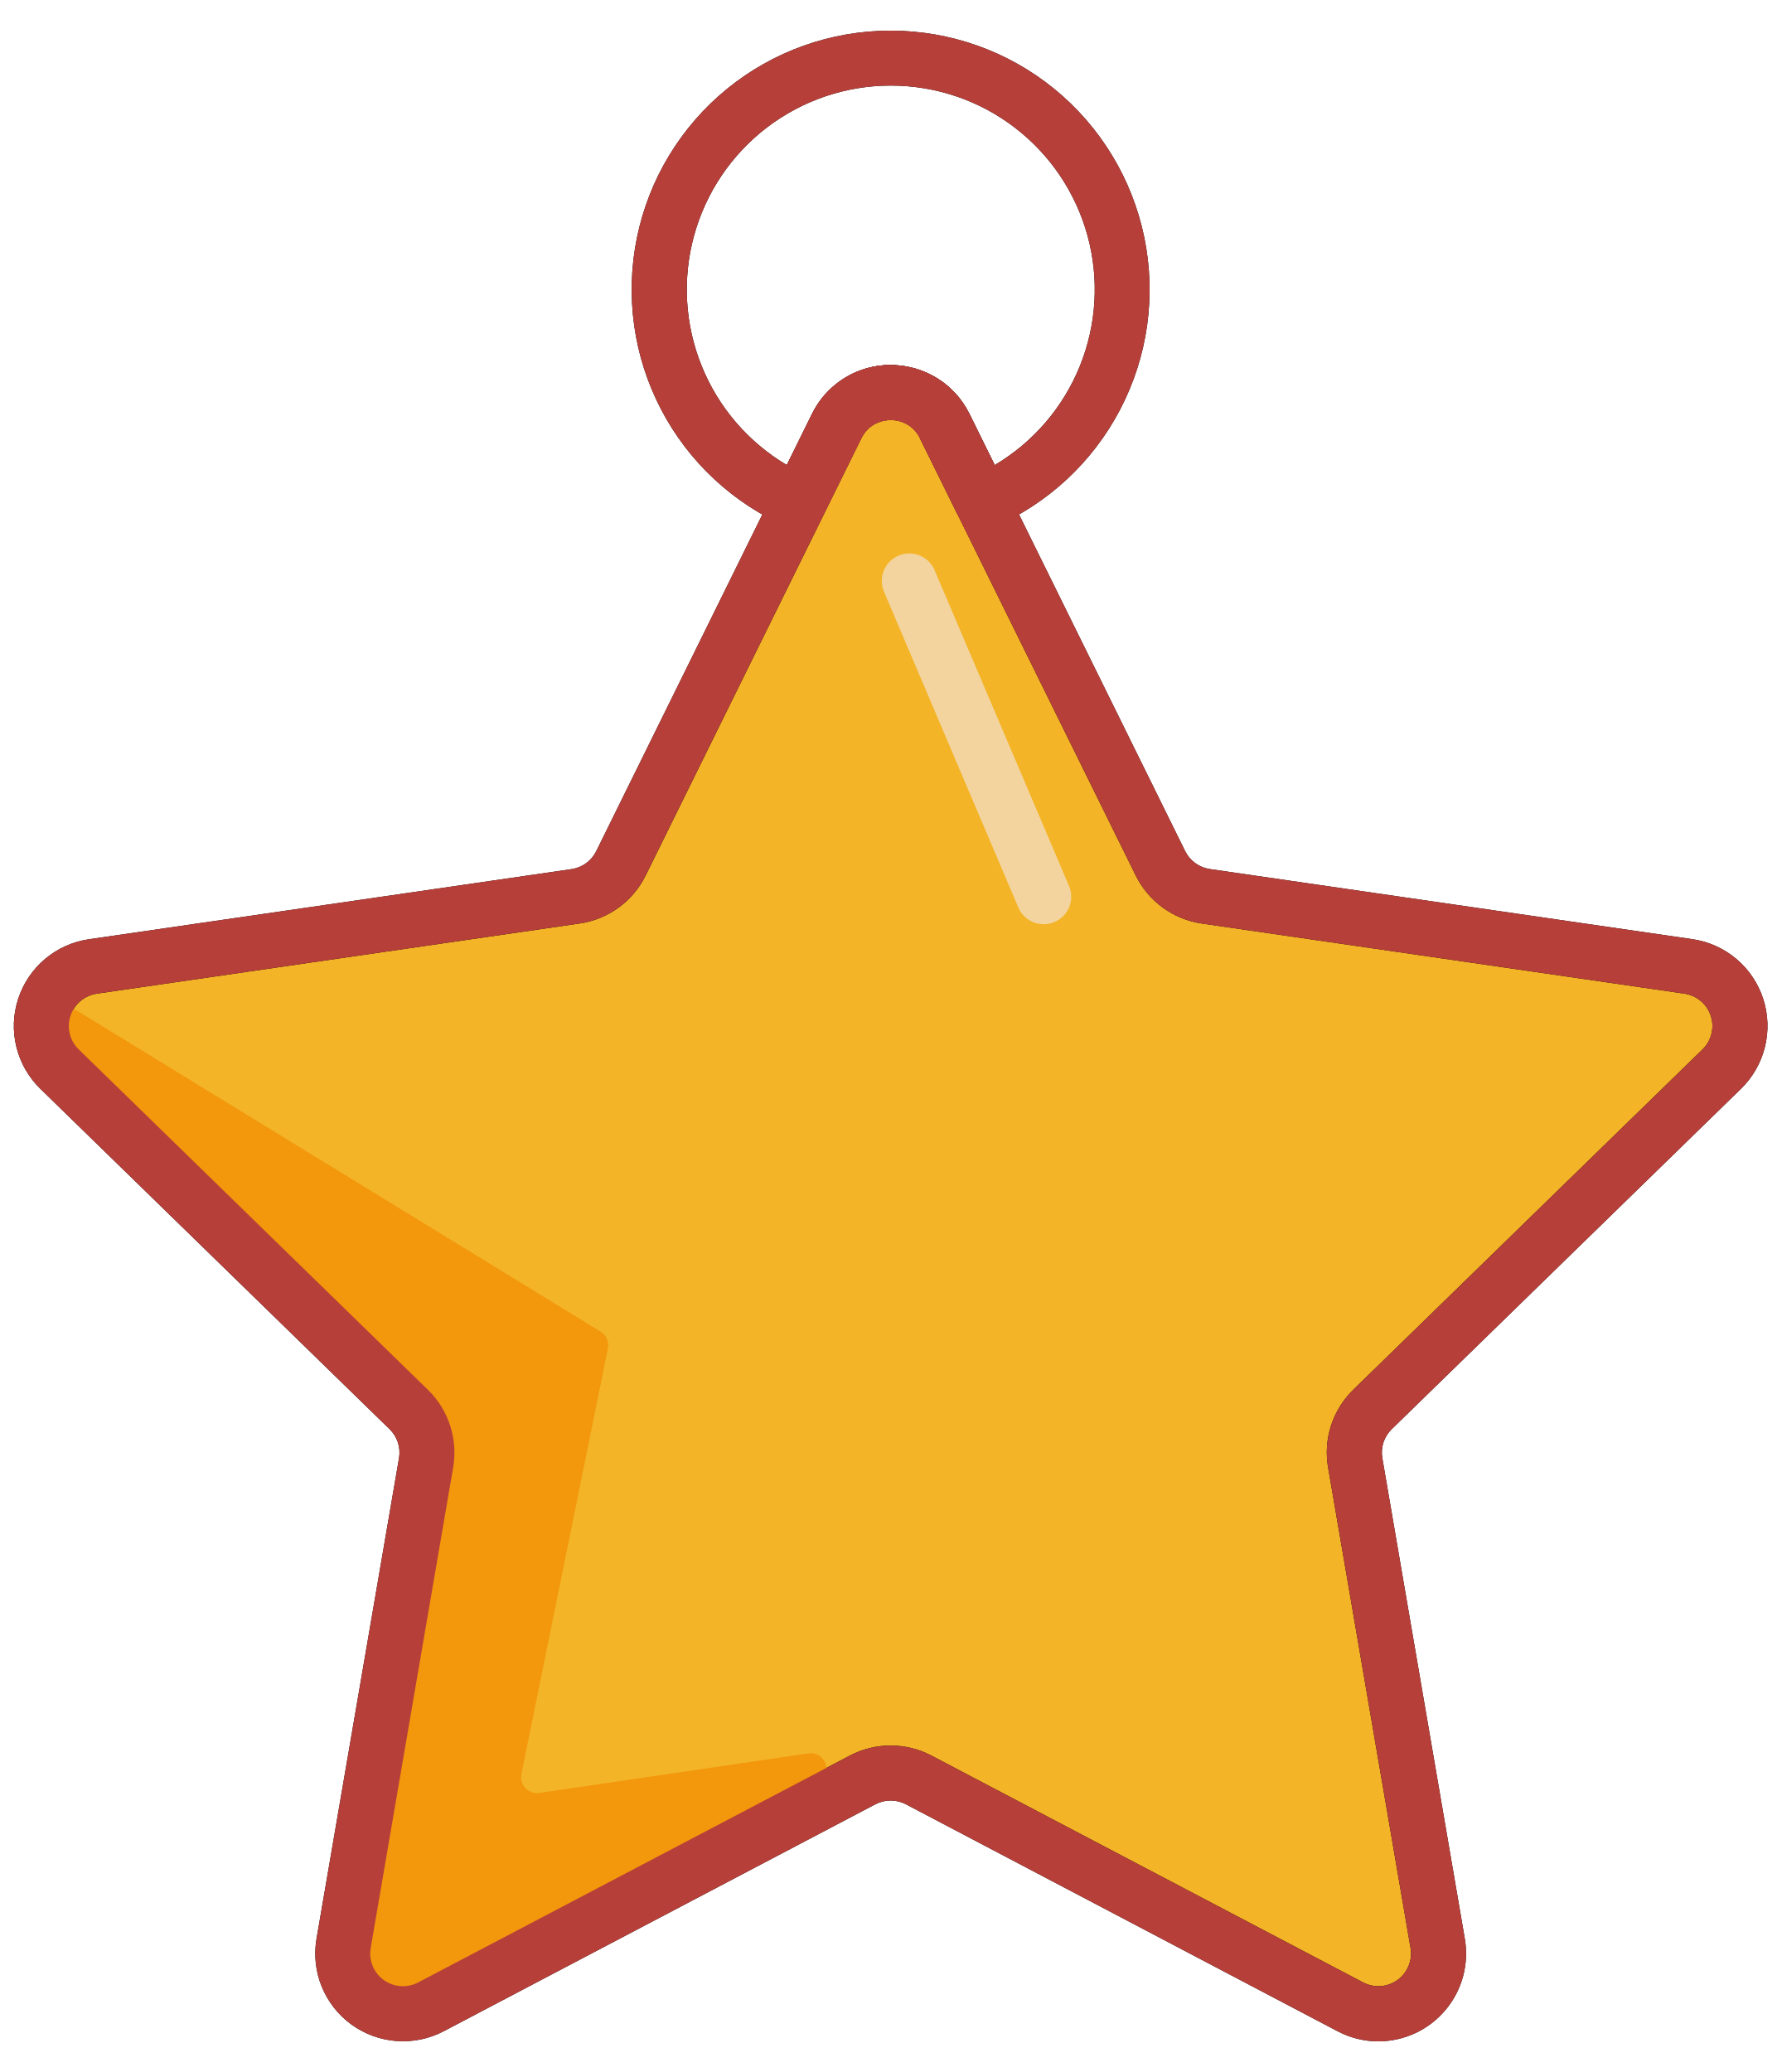
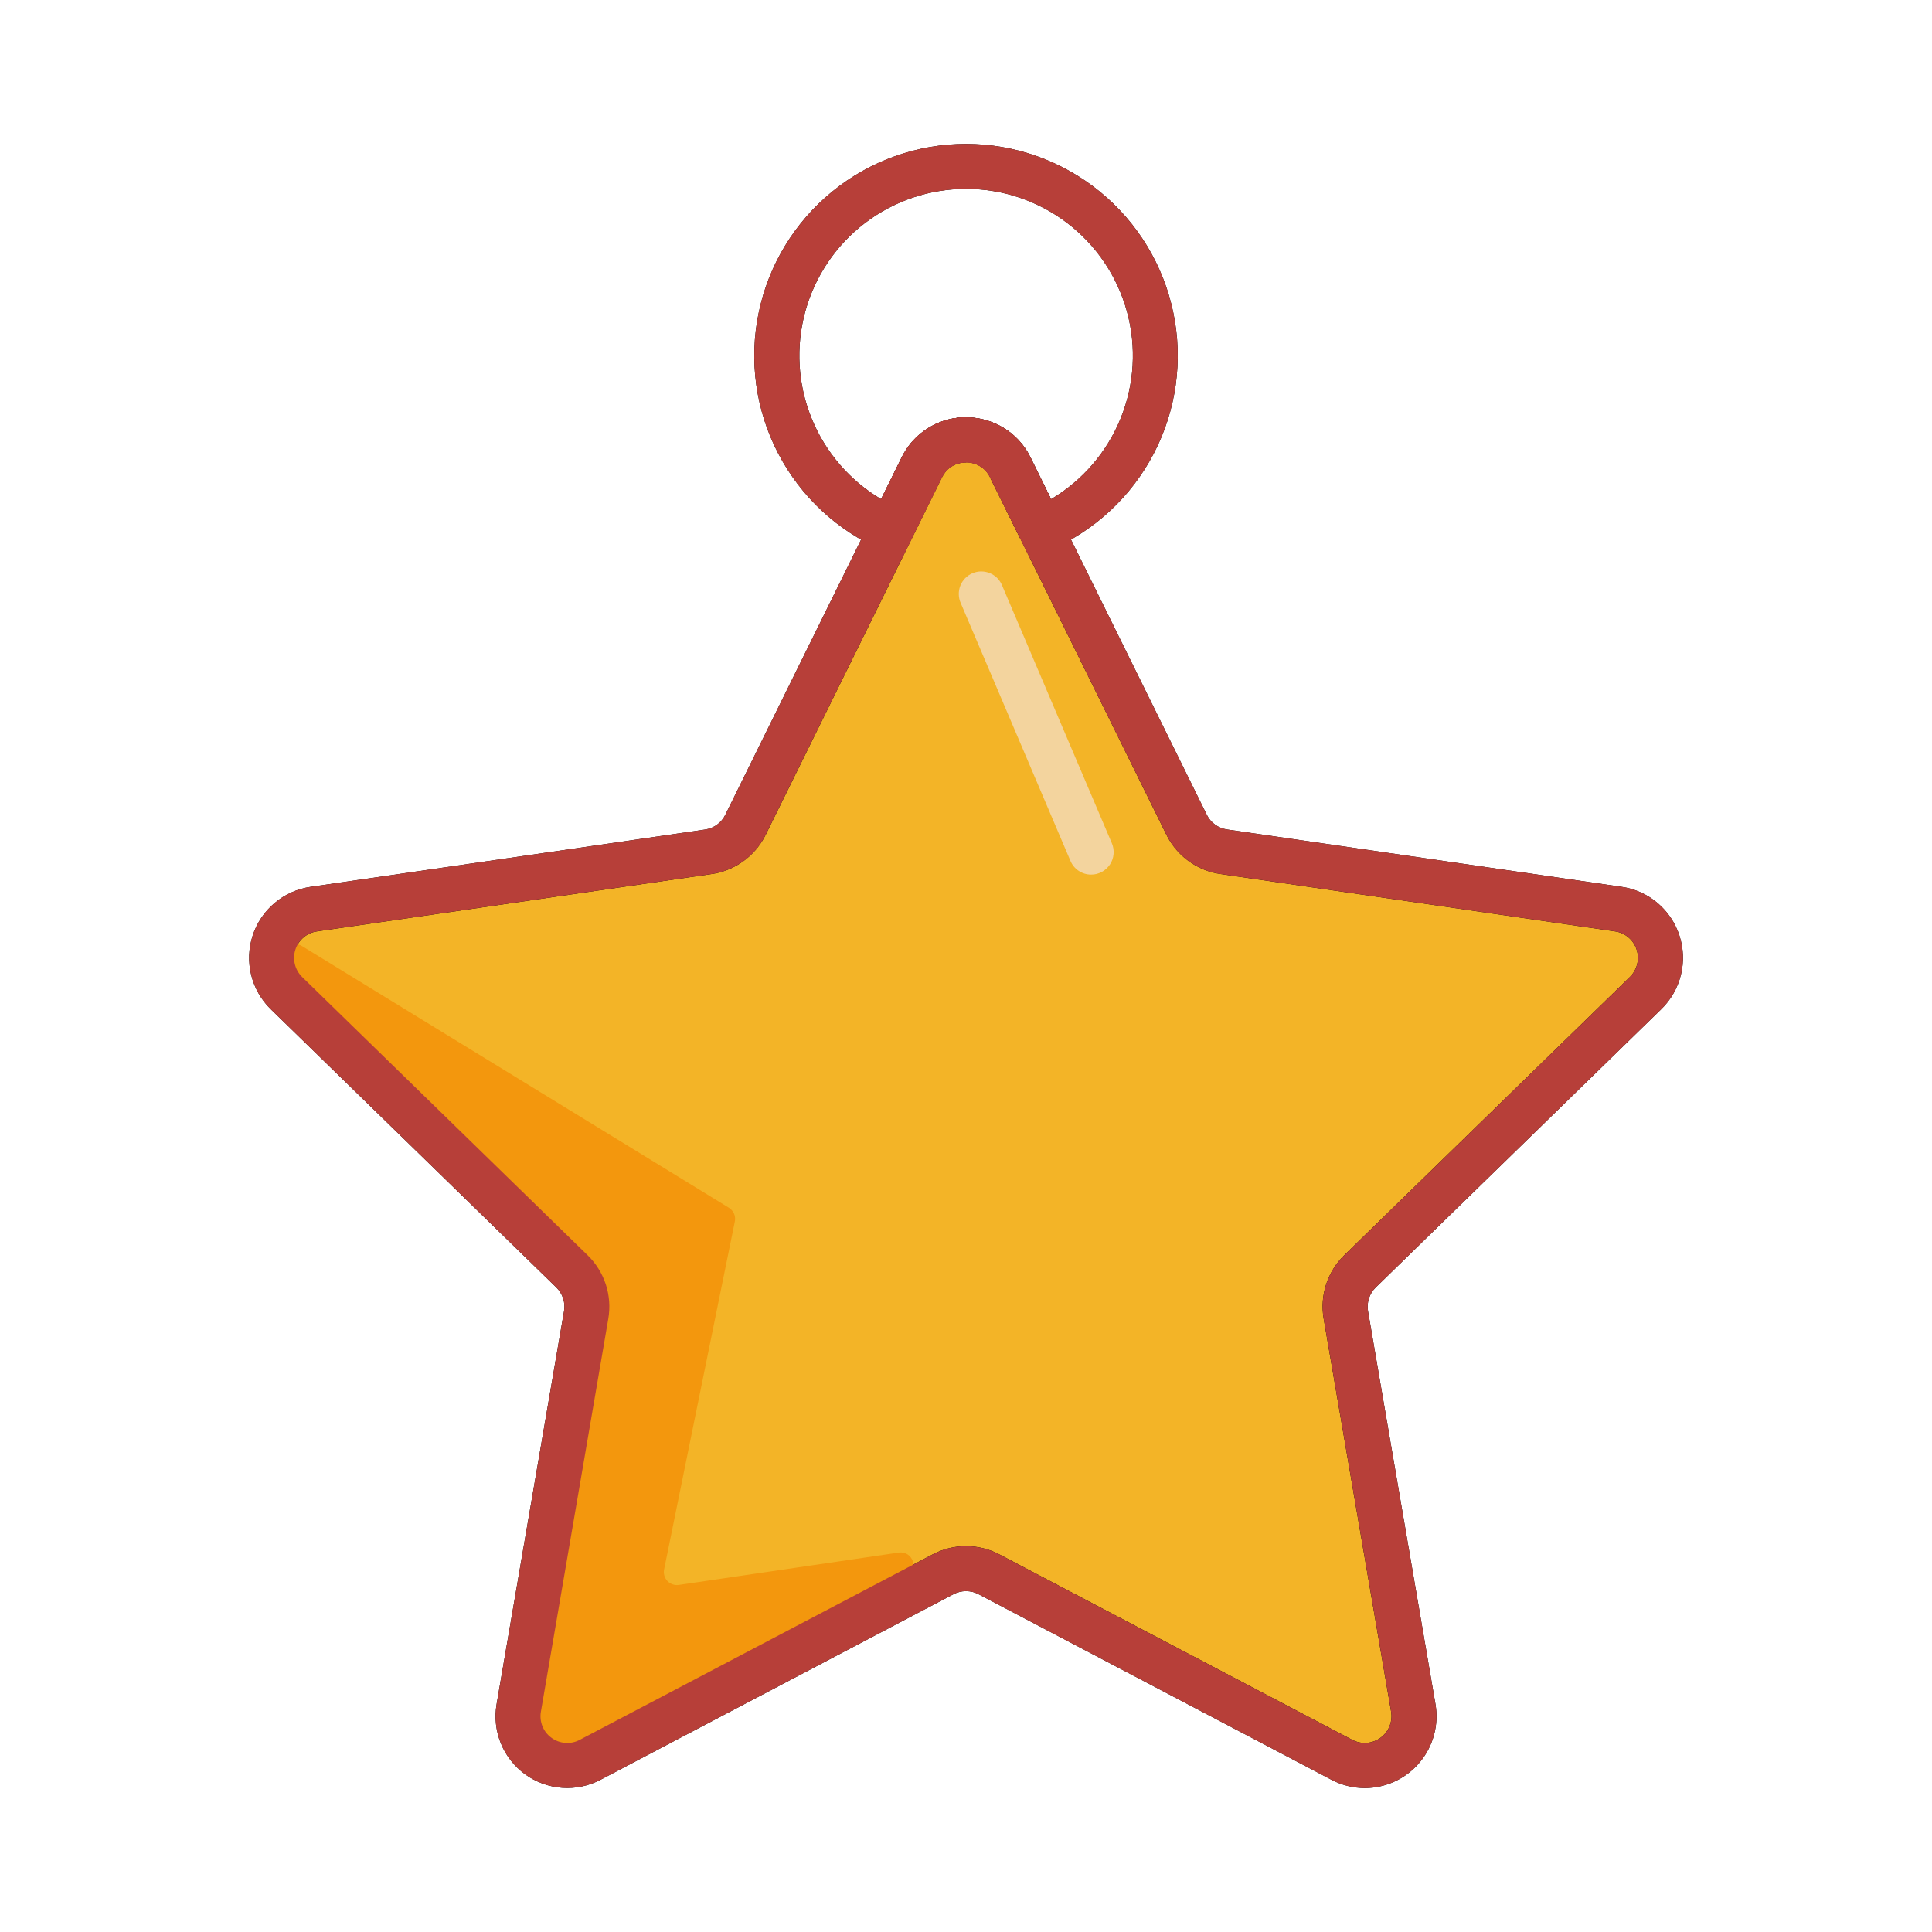
- <svg xmlns="http://www.w3.org/2000/svg" width="49" height="57" viewBox="0 0 49 57" fill="none">
-   <path d="M26.658 14.794L25.307 12.06C25.296 12.038 25.284 12.017 25.272 11.996C25.249 11.957 25.224 11.92 25.195 11.884C25.182 11.867 25.168 11.851 25.154 11.836C25.126 11.806 25.096 11.778 25.063 11.752C24.903 11.625 24.704 11.557 24.5 11.558C24.398 11.558 24.297 11.575 24.2 11.607C24.162 11.621 24.124 11.636 24.088 11.655C24.034 11.682 23.983 11.714 23.936 11.752V11.752C23.904 11.778 23.874 11.806 23.846 11.836C23.831 11.851 23.818 11.868 23.804 11.884C23.761 11.938 23.724 11.997 23.693 12.059L22.343 14.794L21.683 14.51C20.177 13.861 18.941 12.713 18.183 11.259C17.425 9.805 17.192 8.134 17.523 6.528C17.854 4.923 18.729 3.48 20 2.444C21.271 1.408 22.86 0.843 24.5 0.843C26.14 0.843 27.729 1.408 29 2.444C30.271 3.48 31.146 4.923 31.477 6.528C31.808 8.134 31.575 9.805 30.817 11.259C30.059 12.713 28.823 13.861 27.317 14.51L26.658 14.794ZM24.5 10.043C25.05 10.042 25.583 10.228 26.013 10.571C26.102 10.642 26.186 10.72 26.263 10.803C26.303 10.846 26.341 10.89 26.38 10.935C26.454 11.027 26.521 11.125 26.581 11.226C26.611 11.277 26.639 11.332 26.667 11.386L27.362 12.794C28.42 12.167 29.244 11.21 29.705 10.07C30.166 8.93 30.241 7.67 29.916 6.484C29.591 5.297 28.885 4.251 27.908 3.505C26.93 2.758 25.734 2.354 24.504 2.354C23.274 2.354 22.078 2.758 21.1 3.505C20.122 4.251 19.417 5.297 19.092 6.484C18.767 7.67 18.841 8.93 19.303 10.07C19.764 11.21 20.588 12.167 21.646 12.794L22.341 11.386C22.42 11.225 22.516 11.073 22.628 10.934C22.664 10.889 22.703 10.845 22.745 10.802C22.937 10.596 23.164 10.425 23.416 10.298C23.514 10.25 23.614 10.208 23.717 10.172C23.969 10.086 24.234 10.042 24.5 10.042V10.043Z" fill="black" />
-   <path d="M47.362 29.411C48.345 28.453 47.803 26.784 46.444 26.586L33.169 24.657C32.903 24.618 32.651 24.516 32.434 24.358C32.216 24.2 32.041 23.992 31.922 23.751L27.018 13.814L25.985 11.72C25.966 11.681 25.945 11.644 25.927 11.608C25.886 11.537 25.839 11.47 25.788 11.406C25.763 11.375 25.737 11.344 25.71 11.316C25.657 11.259 25.6 11.206 25.539 11.157C25.245 10.922 24.879 10.795 24.503 10.796C24.242 10.795 23.985 10.854 23.751 10.971C23.58 11.057 23.425 11.173 23.294 11.313C23.268 11.342 23.241 11.372 23.216 11.404C23.139 11.501 23.072 11.606 23.017 11.717L17.078 23.751C16.96 23.992 16.784 24.2 16.567 24.358C16.349 24.516 16.097 24.618 15.831 24.657L2.556 26.586C1.197 26.784 0.655 28.453 1.637 29.411L11.244 38.774C11.436 38.962 11.58 39.193 11.663 39.449C11.746 39.704 11.766 39.976 11.72 40.24L9.451 53.462C9.218 54.815 10.638 55.848 11.853 55.208L23.729 48.966C23.967 48.841 24.231 48.775 24.5 48.775C24.768 48.775 25.033 48.841 25.27 48.966L37.145 55.208C38.36 55.848 39.779 54.815 39.547 53.462L37.278 40.24C37.232 39.976 37.252 39.704 37.335 39.449C37.418 39.193 37.562 38.962 37.754 38.774L47.362 29.411Z" fill="#F3B427" />
-   <path d="M37.917 56.157C37.525 56.157 37.139 56.061 36.793 55.878L24.919 49.635C24.789 49.567 24.646 49.532 24.5 49.532C24.354 49.532 24.21 49.567 24.081 49.635L12.207 55.878C11.809 56.087 11.359 56.181 10.911 56.148C10.462 56.116 10.031 55.958 9.667 55.694C9.302 55.429 9.02 55.068 8.85 54.651C8.68 54.234 8.631 53.778 8.707 53.334L10.976 40.113C11.001 39.969 10.99 39.821 10.945 39.682C10.9 39.544 10.822 39.418 10.717 39.316L1.11 29.953C0.787 29.638 0.559 29.24 0.451 28.803C0.343 28.366 0.36 27.907 0.499 27.479C0.639 27.051 0.895 26.67 1.239 26.38C1.584 26.09 2.002 25.902 2.448 25.838L15.723 23.909C15.867 23.888 16.005 23.832 16.122 23.746C16.241 23.66 16.336 23.547 16.401 23.416L22.336 11.386C22.415 11.226 22.511 11.074 22.623 10.934C22.659 10.889 22.698 10.845 22.739 10.803C22.931 10.596 23.159 10.426 23.411 10.299C23.508 10.251 23.609 10.208 23.712 10.173C24.098 10.041 24.511 10.008 24.913 10.077C25.315 10.146 25.693 10.316 26.013 10.569C26.102 10.641 26.186 10.719 26.263 10.802C26.303 10.845 26.341 10.889 26.38 10.934C26.454 11.026 26.521 11.123 26.581 11.225C26.611 11.276 26.639 11.331 26.667 11.385L32.602 23.415C32.667 23.546 32.762 23.659 32.88 23.744C32.998 23.83 33.135 23.886 33.279 23.907L46.555 25.836C47 25.9 47.419 26.088 47.763 26.378C48.108 26.669 48.364 27.049 48.503 27.477C48.642 27.905 48.659 28.364 48.551 28.801C48.443 29.238 48.215 29.637 47.893 29.951L38.284 39.316C38.18 39.418 38.102 39.544 38.056 39.682C38.011 39.821 38.001 39.969 38.026 40.113L40.295 53.334C40.354 53.681 40.337 54.035 40.245 54.374C40.153 54.713 39.988 55.028 39.762 55.296C39.536 55.565 39.254 55.781 38.936 55.93C38.618 56.078 38.271 56.156 37.92 56.157H37.917ZM24.5 48.019C24.891 48.019 25.276 48.114 25.622 48.296L37.497 54.536C37.645 54.614 37.813 54.649 37.98 54.637C38.148 54.625 38.308 54.567 38.444 54.468C38.58 54.369 38.685 54.235 38.749 54.079C38.812 53.924 38.83 53.754 38.802 53.588L36.533 40.366C36.467 39.98 36.495 39.584 36.616 39.213C36.737 38.841 36.947 38.504 37.227 38.231L46.834 28.869L47.362 29.411L46.834 28.869C46.954 28.752 47.039 28.604 47.079 28.441C47.12 28.278 47.114 28.107 47.062 27.947C47.01 27.787 46.914 27.645 46.786 27.537C46.657 27.429 46.501 27.359 46.335 27.335L33.06 25.406C32.673 25.35 32.305 25.2 31.989 24.97C31.672 24.74 31.417 24.437 31.243 24.086L25.308 12.056C25.297 12.035 25.286 12.013 25.274 11.992C25.251 11.953 25.225 11.916 25.197 11.881C25.184 11.864 25.17 11.848 25.155 11.833C25.127 11.802 25.097 11.774 25.065 11.748C24.905 11.622 24.706 11.553 24.502 11.555C24.4 11.555 24.298 11.571 24.202 11.604C24.163 11.617 24.126 11.633 24.09 11.651C24.036 11.678 23.985 11.711 23.938 11.748C23.906 11.774 23.875 11.803 23.847 11.833C23.833 11.848 23.819 11.865 23.806 11.881C23.763 11.935 23.726 11.993 23.695 12.056L17.76 24.086C17.587 24.436 17.331 24.74 17.014 24.97C16.698 25.199 16.33 25.349 15.943 25.405L2.664 27.335C2.498 27.359 2.342 27.429 2.214 27.537C2.085 27.645 1.99 27.787 1.938 27.947C1.886 28.107 1.88 28.278 1.92 28.441C1.96 28.604 2.045 28.752 2.166 28.869L11.772 38.233C12.052 38.506 12.261 38.843 12.382 39.215C12.503 39.587 12.532 39.983 12.466 40.368L10.197 53.59C10.168 53.756 10.187 53.926 10.251 54.081C10.314 54.236 10.42 54.371 10.556 54.469C10.692 54.568 10.852 54.626 11.02 54.638C11.187 54.65 11.354 54.614 11.503 54.536L23.377 48.296C23.723 48.114 24.109 48.019 24.5 48.019Z" fill="black" />
-   <path d="M24.2 11.604L23.712 10.172C23.966 10.086 24.233 10.041 24.502 10.042V11.554C24.399 11.554 24.297 11.571 24.2 11.604Z" fill="black" />
-   <path d="M26.663 11.385L25.306 12.055L26.339 14.148L27.696 13.478L26.663 11.385Z" fill="black" />
-   <path d="M24.088 11.652L23.409 10.299C23.507 10.25 23.607 10.208 23.71 10.172L24.199 11.604C24.161 11.618 24.124 11.634 24.088 11.652V11.652Z" fill="black" />
-   <path d="M28.712 25.425C28.563 25.425 28.417 25.382 28.293 25.3C28.169 25.218 28.072 25.102 28.013 24.965L24.323 16.29C24.282 16.198 24.259 16.099 24.257 15.999C24.255 15.898 24.273 15.798 24.309 15.705C24.346 15.611 24.401 15.526 24.471 15.454C24.541 15.382 24.625 15.325 24.717 15.285C24.81 15.246 24.909 15.226 25.009 15.225C25.11 15.225 25.209 15.244 25.302 15.282C25.395 15.321 25.479 15.377 25.55 15.448C25.621 15.52 25.677 15.604 25.714 15.697L29.407 24.372C29.456 24.487 29.476 24.613 29.465 24.737C29.453 24.862 29.411 24.982 29.342 25.087C29.273 25.191 29.178 25.276 29.068 25.336C28.957 25.395 28.834 25.425 28.709 25.425H28.712Z" fill="#F3D49E" />
-   <path d="M2.159 27.828L16.522 36.633C16.599 36.68 16.659 36.749 16.695 36.832C16.731 36.914 16.741 37.006 16.723 37.094L14.344 48.799C14.329 48.868 14.332 48.94 14.351 49.008C14.37 49.076 14.405 49.138 14.454 49.19C14.502 49.241 14.562 49.28 14.629 49.303C14.696 49.327 14.767 49.333 14.837 49.323L22.233 48.236C22.711 48.165 22.934 48.806 22.516 49.05L12.034 55.104C11.978 55.137 11.916 55.157 11.851 55.162C11.787 55.167 11.722 55.158 11.662 55.136L9.872 54.468C9.777 54.433 9.698 54.366 9.647 54.279C9.596 54.192 9.577 54.09 9.592 53.991L11.687 40.451C11.697 40.385 11.692 40.318 11.672 40.255C11.653 40.191 11.619 40.133 11.574 40.085L1.734 29.516C1.671 29.448 1.63 29.363 1.618 29.271L1.493 28.256C1.482 28.174 1.495 28.09 1.53 28.015C1.565 27.94 1.621 27.876 1.69 27.831C1.76 27.787 1.841 27.762 1.924 27.762C2.007 27.761 2.089 27.784 2.159 27.828Z" fill="#F3970D" />
-   <path d="M23.313 11.338L23.271 11.298C23.325 11.24 23.383 11.186 23.445 11.136L23.482 11.182C23.422 11.229 23.366 11.282 23.313 11.338Z" fill="#B73F39" />
-   <path d="M25.686 11.338C25.634 11.282 25.578 11.229 25.519 11.182L25.556 11.136C25.617 11.186 25.676 11.24 25.73 11.298L25.686 11.338Z" fill="#B73F39" />
-   <path d="M25.9 11.624C25.859 11.555 25.813 11.489 25.763 11.426L25.808 11.389C25.86 11.454 25.907 11.523 25.95 11.595L25.9 11.624Z" fill="#B73F39" />
-   <path d="M25.519 11.181C25.229 10.951 24.87 10.826 24.5 10.827V10.769C24.883 10.768 25.256 10.897 25.556 11.136L25.519 11.181Z" fill="#B73F39" />
-   <path d="M26.658 14.794L25.307 12.06C25.296 12.038 25.284 12.017 25.272 11.996C25.249 11.957 25.224 11.92 25.195 11.884C25.182 11.867 25.168 11.851 25.154 11.836C25.126 11.806 25.096 11.778 25.063 11.752C24.903 11.625 24.704 11.557 24.5 11.558C24.398 11.558 24.297 11.575 24.2 11.607C24.162 11.621 24.124 11.636 24.088 11.655C24.034 11.682 23.983 11.714 23.936 11.752V11.752C23.904 11.778 23.874 11.806 23.846 11.836C23.831 11.851 23.818 11.868 23.804 11.884C23.761 11.938 23.724 11.997 23.693 12.059L22.343 14.794L21.683 14.51C20.177 13.861 18.941 12.713 18.183 11.259C17.425 9.805 17.192 8.134 17.523 6.528C17.854 4.923 18.729 3.48 20 2.444C21.271 1.408 22.86 0.843 24.5 0.843C26.14 0.843 27.729 1.408 29 2.444C30.271 3.48 31.146 4.923 31.477 6.528C31.808 8.134 31.575 9.805 30.817 11.259C30.059 12.713 28.823 13.861 27.317 14.51L26.658 14.794ZM24.5 10.043C25.05 10.042 25.583 10.228 26.013 10.571C26.102 10.642 26.186 10.72 26.263 10.803C26.303 10.846 26.341 10.89 26.38 10.935C26.454 11.027 26.521 11.125 26.581 11.226C26.611 11.277 26.639 11.332 26.667 11.386L27.362 12.794C28.42 12.167 29.244 11.21 29.705 10.07C30.166 8.93 30.241 7.67 29.916 6.484C29.591 5.297 28.885 4.251 27.908 3.505C26.93 2.758 25.734 2.354 24.504 2.354C23.274 2.354 22.078 2.758 21.1 3.505C20.122 4.251 19.417 5.297 19.092 6.484C18.767 7.67 18.841 8.93 19.303 10.07C19.764 11.21 20.588 12.167 21.646 12.794L22.341 11.386C22.42 11.225 22.516 11.073 22.628 10.934C22.664 10.889 22.703 10.845 22.745 10.802C22.937 10.596 23.164 10.425 23.416 10.298C23.514 10.25 23.614 10.208 23.717 10.172C23.969 10.086 24.234 10.042 24.5 10.042V10.043Z" fill="#B73F39" />
-   <path d="M37.917 56.157C37.525 56.157 37.139 56.061 36.793 55.878L24.919 49.635C24.789 49.567 24.646 49.532 24.5 49.532C24.354 49.532 24.21 49.567 24.081 49.635L12.207 55.878C11.809 56.087 11.359 56.181 10.911 56.148C10.462 56.116 10.031 55.958 9.667 55.694C9.302 55.429 9.02 55.068 8.85 54.651C8.68 54.234 8.631 53.778 8.707 53.334L10.976 40.113C11.001 39.969 10.99 39.821 10.945 39.682C10.9 39.544 10.822 39.418 10.717 39.316L1.11 29.953C0.787 29.638 0.559 29.24 0.451 28.803C0.343 28.366 0.36 27.907 0.499 27.479C0.639 27.051 0.895 26.67 1.239 26.38C1.584 26.09 2.002 25.902 2.448 25.838L15.723 23.909C15.867 23.888 16.005 23.832 16.122 23.746C16.241 23.66 16.336 23.547 16.401 23.416L22.336 11.386C22.415 11.226 22.511 11.074 22.623 10.934C22.659 10.889 22.698 10.845 22.739 10.803C22.931 10.596 23.159 10.426 23.411 10.299C23.508 10.251 23.609 10.208 23.712 10.173C24.098 10.041 24.511 10.008 24.913 10.077C25.315 10.146 25.693 10.316 26.013 10.569C26.102 10.641 26.186 10.719 26.263 10.802C26.303 10.845 26.341 10.889 26.38 10.934C26.454 11.026 26.521 11.123 26.581 11.225C26.611 11.276 26.639 11.331 26.667 11.385L32.602 23.415C32.667 23.546 32.762 23.659 32.88 23.744C32.998 23.83 33.135 23.886 33.279 23.907L46.555 25.836C47 25.9 47.419 26.088 47.763 26.378C48.108 26.669 48.364 27.049 48.503 27.477C48.642 27.905 48.659 28.364 48.551 28.801C48.443 29.238 48.215 29.637 47.893 29.951L38.284 39.316C38.18 39.418 38.102 39.544 38.056 39.682C38.011 39.821 38.001 39.969 38.026 40.113L40.295 53.334C40.354 53.681 40.337 54.035 40.245 54.374C40.153 54.713 39.988 55.028 39.762 55.296C39.536 55.565 39.254 55.781 38.936 55.93C38.618 56.078 38.271 56.156 37.92 56.157H37.917ZM24.5 48.019C24.891 48.019 25.276 48.114 25.622 48.296L37.497 54.536C37.645 54.614 37.813 54.649 37.98 54.637C38.148 54.625 38.308 54.567 38.444 54.468C38.58 54.369 38.685 54.235 38.749 54.079C38.812 53.924 38.83 53.754 38.802 53.588L36.533 40.366C36.467 39.98 36.495 39.584 36.616 39.213C36.737 38.841 36.947 38.504 37.227 38.231L46.834 28.869L47.362 29.411L46.834 28.869C46.954 28.752 47.039 28.604 47.079 28.441C47.12 28.278 47.114 28.107 47.062 27.947C47.01 27.787 46.914 27.645 46.786 27.537C46.657 27.429 46.501 27.359 46.335 27.335L33.06 25.406C32.673 25.35 32.305 25.2 31.989 24.97C31.672 24.74 31.417 24.437 31.243 24.086L25.308 12.056C25.297 12.035 25.286 12.013 25.274 11.992C25.251 11.953 25.225 11.916 25.197 11.881C25.184 11.864 25.17 11.848 25.155 11.833C25.127 11.802 25.097 11.774 25.065 11.748C24.905 11.622 24.706 11.553 24.502 11.555C24.4 11.555 24.298 11.571 24.202 11.604C24.163 11.617 24.126 11.633 24.09 11.651C24.036 11.678 23.985 11.711 23.938 11.748C23.906 11.774 23.875 11.803 23.847 11.833C23.833 11.848 23.819 11.865 23.806 11.881C23.763 11.935 23.726 11.993 23.695 12.056L17.76 24.086C17.587 24.436 17.331 24.74 17.014 24.97C16.698 25.199 16.33 25.349 15.943 25.405L2.664 27.335C2.498 27.359 2.342 27.429 2.214 27.537C2.085 27.645 1.99 27.787 1.938 27.947C1.886 28.107 1.88 28.278 1.92 28.441C1.96 28.604 2.045 28.752 2.166 28.869L11.772 38.233C12.052 38.506 12.261 38.843 12.382 39.215C12.503 39.587 12.532 39.983 12.466 40.368L10.197 53.59C10.168 53.756 10.187 53.926 10.251 54.081C10.314 54.236 10.42 54.371 10.556 54.469C10.692 54.568 10.852 54.626 11.02 54.638C11.187 54.65 11.354 54.614 11.503 54.536L23.377 48.296C23.723 48.114 24.109 48.019 24.5 48.019Z" fill="#B73F39" />
-   <path d="M24.2 11.604L23.712 10.172C23.966 10.086 24.233 10.041 24.502 10.042V11.554C24.399 11.554 24.297 11.571 24.2 11.604Z" fill="#B73F39" />
-   <path d="M24.088 11.652L23.409 10.299C23.507 10.25 23.607 10.208 23.71 10.172L24.199 11.604C24.161 11.618 24.124 11.634 24.088 11.652V11.652Z" fill="#B73F39" />
+ <svg xmlns="http://www.w3.org/2000/svg" width="48" height="48" viewBox="0 0 48 48" fill="none">
+   <path d="M25.593 13.879L24.596 11.859C24.587 11.844 24.579 11.828 24.57 11.812C24.553 11.784 24.534 11.756 24.514 11.73C24.504 11.718 24.493 11.706 24.483 11.694C24.462 11.672 24.44 11.651 24.416 11.632C24.298 11.539 24.151 11.488 24 11.489C23.925 11.489 23.85 11.501 23.778 11.525C23.75 11.535 23.723 11.547 23.696 11.56C23.656 11.58 23.619 11.604 23.584 11.632C23.56 11.651 23.538 11.672 23.517 11.694C23.506 11.706 23.496 11.718 23.486 11.73C23.454 11.77 23.427 11.813 23.404 11.859L22.407 13.879L21.919 13.669C20.807 13.19 19.895 12.342 19.335 11.268C18.775 10.195 18.603 8.961 18.848 7.775C19.092 6.589 19.738 5.524 20.677 4.759C21.615 3.994 22.789 3.576 24 3.576C25.211 3.576 26.384 3.994 27.323 4.759C28.262 5.524 28.908 6.589 29.152 7.775C29.397 8.961 29.224 10.195 28.665 11.268C28.105 12.342 27.192 13.19 26.08 13.669L25.593 13.879ZM24 10.37C24.406 10.369 24.8 10.507 25.117 10.76C25.183 10.813 25.245 10.87 25.302 10.932C25.331 10.963 25.36 10.996 25.388 11.029C25.443 11.097 25.492 11.169 25.537 11.244C25.559 11.282 25.58 11.322 25.6 11.362L26.113 12.402C26.895 11.939 27.503 11.232 27.844 10.39C28.184 9.549 28.239 8.618 27.999 7.742C27.759 6.866 27.238 6.093 26.516 5.542C25.794 4.991 24.911 4.692 24.003 4.692C23.095 4.692 22.212 4.991 21.489 5.542C20.767 6.093 20.246 6.866 20.006 7.742C19.767 8.618 19.821 9.549 20.162 10.39C20.503 11.232 21.111 11.939 21.892 12.402L22.405 11.362C22.464 11.243 22.535 11.131 22.618 11.028C22.644 10.995 22.673 10.962 22.704 10.931C22.846 10.778 23.014 10.652 23.2 10.559C23.272 10.523 23.346 10.492 23.422 10.466C23.608 10.402 23.803 10.37 24 10.369V10.37Z" fill="black" />
+   <path d="M40.883 24.673C41.609 23.965 41.208 22.733 40.205 22.587L30.402 21.162C30.206 21.134 30.019 21.058 29.859 20.941C29.698 20.825 29.569 20.671 29.481 20.493L25.86 13.155L25.097 11.608C25.083 11.58 25.068 11.553 25.054 11.526C25.023 11.474 24.989 11.424 24.951 11.377C24.933 11.354 24.914 11.331 24.894 11.31C24.855 11.268 24.812 11.229 24.768 11.193C24.55 11.02 24.28 10.925 24.002 10.927C23.809 10.925 23.619 10.97 23.447 11.055C23.321 11.119 23.206 11.205 23.11 11.309C23.09 11.329 23.071 11.351 23.052 11.375C22.995 11.447 22.946 11.524 22.905 11.607L18.52 20.493C18.432 20.671 18.302 20.825 18.142 20.941C17.981 21.058 17.795 21.134 17.599 21.162L7.795 22.587C6.792 22.733 6.391 23.965 7.117 24.673L14.211 31.587C14.353 31.726 14.459 31.896 14.521 32.085C14.582 32.274 14.596 32.474 14.563 32.67L12.887 42.434C12.715 43.433 13.764 44.196 14.661 43.723L23.431 39.113C23.607 39.021 23.802 38.973 24 38.973C24.198 38.973 24.394 39.021 24.569 39.113L33.338 43.723C34.235 44.196 35.283 43.433 35.112 42.434L33.436 32.67C33.403 32.474 33.417 32.274 33.478 32.085C33.539 31.896 33.646 31.726 33.788 31.587L40.883 24.673Z" fill="#F3B427" />
+   <path d="M33.908 44.424C33.619 44.423 33.334 44.353 33.078 44.217L24.309 39.607C24.214 39.557 24.108 39.531 24 39.531C23.892 39.531 23.786 39.557 23.691 39.607L14.922 44.217C14.628 44.372 14.296 44.441 13.965 44.417C13.633 44.393 13.315 44.277 13.046 44.082C12.777 43.886 12.568 43.62 12.443 43.312C12.318 43.004 12.281 42.667 12.338 42.339L14.013 32.575C14.032 32.469 14.024 32.36 13.99 32.258C13.957 32.155 13.899 32.062 13.822 31.987L6.727 25.073C6.489 24.841 6.321 24.547 6.241 24.224C6.161 23.901 6.174 23.562 6.277 23.246C6.379 22.93 6.569 22.649 6.823 22.435C7.077 22.22 7.386 22.082 7.715 22.034L17.519 20.61C17.625 20.594 17.727 20.553 17.814 20.489C17.901 20.426 17.971 20.343 18.019 20.246L22.402 11.362C22.46 11.244 22.531 11.132 22.614 11.028C22.641 10.995 22.669 10.963 22.7 10.931C22.842 10.779 23.01 10.653 23.196 10.559C23.268 10.523 23.342 10.492 23.418 10.466C23.703 10.368 24.008 10.344 24.305 10.395C24.602 10.447 24.881 10.572 25.117 10.759C25.183 10.812 25.245 10.869 25.302 10.931C25.331 10.962 25.36 10.995 25.388 11.028C25.443 11.096 25.492 11.168 25.537 11.243C25.559 11.281 25.58 11.321 25.6 11.361L29.983 20.245C30.031 20.341 30.101 20.425 30.188 20.488C30.276 20.552 30.377 20.593 30.483 20.608L40.287 22.033C40.616 22.08 40.925 22.219 41.179 22.433C41.433 22.648 41.623 22.929 41.725 23.245C41.828 23.561 41.841 23.9 41.761 24.223C41.681 24.545 41.513 24.839 41.275 25.071L34.179 31.987C34.102 32.062 34.044 32.155 34.011 32.258C33.978 32.36 33.97 32.469 33.988 32.575L35.664 42.339C35.708 42.595 35.695 42.857 35.627 43.107C35.559 43.357 35.437 43.59 35.27 43.788C35.103 43.987 34.895 44.146 34.66 44.256C34.425 44.366 34.169 44.423 33.91 44.424H33.908ZM24 38.414C24.289 38.414 24.573 38.484 24.829 38.619L33.598 43.227C33.707 43.284 33.831 43.31 33.955 43.301C34.078 43.293 34.197 43.249 34.297 43.176C34.398 43.104 34.476 43.004 34.522 42.889C34.569 42.774 34.583 42.649 34.562 42.527L32.886 32.762C32.837 32.478 32.858 32.185 32.947 31.911C33.037 31.636 33.191 31.387 33.398 31.186L40.493 24.273L40.883 24.673L40.493 24.273C40.582 24.186 40.644 24.076 40.674 23.956C40.704 23.836 40.699 23.709 40.661 23.592C40.623 23.474 40.552 23.369 40.457 23.289C40.362 23.209 40.247 23.157 40.125 23.14L30.321 21.715C30.035 21.674 29.764 21.563 29.53 21.393C29.297 21.224 29.108 21 28.98 20.741L24.597 11.857C24.589 11.841 24.58 11.825 24.572 11.81C24.555 11.781 24.536 11.754 24.515 11.727C24.505 11.715 24.495 11.703 24.484 11.692C24.463 11.669 24.441 11.649 24.417 11.63C24.299 11.536 24.152 11.486 24.002 11.486C23.926 11.486 23.851 11.499 23.78 11.523C23.752 11.533 23.724 11.544 23.697 11.558C23.657 11.578 23.62 11.602 23.585 11.63C23.561 11.649 23.539 11.669 23.518 11.692C23.508 11.703 23.497 11.716 23.488 11.727C23.456 11.767 23.428 11.811 23.405 11.856L19.023 20.74C18.895 20.999 18.706 21.223 18.472 21.393C18.238 21.563 17.967 21.673 17.681 21.715L7.875 23.14C7.753 23.157 7.637 23.209 7.543 23.289C7.448 23.369 7.377 23.474 7.339 23.592C7.301 23.709 7.296 23.836 7.326 23.956C7.355 24.076 7.418 24.186 7.507 24.273L14.601 31.188C14.808 31.389 14.962 31.638 15.052 31.913C15.141 32.187 15.162 32.48 15.113 32.764L13.438 42.528C13.417 42.651 13.431 42.776 13.477 42.891C13.524 43.005 13.602 43.105 13.703 43.177C13.803 43.25 13.922 43.293 14.046 43.302C14.169 43.311 14.293 43.285 14.402 43.227L23.171 38.619C23.427 38.484 23.711 38.414 24 38.414Z" fill="black" />
+   <path d="M23.779 11.523L23.418 10.466C23.606 10.402 23.803 10.369 24.002 10.369V11.486C23.926 11.486 23.85 11.498 23.779 11.523Z" fill="black" />
+   <path d="M25.597 11.361L24.595 11.856L25.358 13.401L26.36 12.907L25.597 11.361Z" fill="black" />
+   <path d="M23.696 11.559L23.195 10.559C23.267 10.523 23.341 10.492 23.417 10.466L23.778 11.523C23.75 11.533 23.723 11.545 23.696 11.559Z" fill="black" />
+   <path d="M27.11 21.729C27 21.73 26.893 21.698 26.801 21.637C26.709 21.577 26.638 21.49 26.595 21.389L23.869 14.983C23.839 14.915 23.822 14.842 23.821 14.768C23.819 14.694 23.832 14.62 23.859 14.551C23.886 14.482 23.927 14.419 23.979 14.366C24.03 14.313 24.092 14.271 24.16 14.242C24.229 14.213 24.302 14.197 24.376 14.197C24.45 14.197 24.524 14.211 24.592 14.239C24.661 14.268 24.723 14.309 24.776 14.362C24.828 14.415 24.869 14.477 24.897 14.546L27.624 20.951C27.66 21.037 27.675 21.129 27.666 21.221C27.658 21.314 27.627 21.402 27.576 21.479C27.524 21.556 27.455 21.62 27.373 21.663C27.292 21.707 27.201 21.73 27.108 21.729H27.11Z" fill="#F3D49E" />
+   <path d="M7.502 23.504L18.109 30.006C18.165 30.041 18.21 30.092 18.237 30.153C18.263 30.213 18.27 30.281 18.257 30.346L16.5 38.99C16.489 39.041 16.491 39.094 16.505 39.144C16.519 39.195 16.546 39.241 16.581 39.279C16.617 39.317 16.662 39.345 16.711 39.362C16.76 39.38 16.813 39.385 16.864 39.377L22.326 38.574C22.679 38.522 22.844 38.995 22.535 39.175L14.794 43.646C14.753 43.67 14.707 43.685 14.66 43.689C14.612 43.693 14.564 43.686 14.52 43.669L13.198 43.176C13.128 43.15 13.069 43.101 13.032 43.037C12.994 42.973 12.98 42.898 12.991 42.824L14.538 32.825C14.546 32.777 14.542 32.727 14.527 32.68C14.513 32.633 14.488 32.591 14.455 32.555L7.189 24.75C7.141 24.7 7.111 24.637 7.103 24.569L7.01 23.82C7.002 23.759 7.012 23.698 7.038 23.642C7.064 23.587 7.105 23.539 7.156 23.506C7.208 23.473 7.268 23.455 7.329 23.455C7.39 23.454 7.45 23.471 7.502 23.504Z" fill="#F3970D" />
+   <path d="M23.124 11.326L23.092 11.297C23.132 11.254 23.175 11.214 23.221 11.178L23.248 11.211C23.204 11.246 23.163 11.285 23.124 11.326Z" fill="#B73F39" />
+   <path d="M24.876 11.326C24.838 11.285 24.797 11.246 24.753 11.211L24.78 11.178C24.825 11.214 24.868 11.254 24.909 11.297L24.876 11.326Z" fill="#B73F39" />
+   <path d="M25.034 11.538C25.004 11.487 24.97 11.438 24.933 11.392L24.966 11.364C25.005 11.412 25.04 11.463 25.071 11.516L25.034 11.538Z" fill="#B73F39" />
+   <path d="M24.753 11.211C24.539 11.041 24.273 10.948 24 10.949V10.906C24.283 10.905 24.558 11.001 24.78 11.177L24.753 11.211Z" fill="#B73F39" />
+   <path d="M25.593 13.879L24.596 11.859C24.587 11.844 24.579 11.828 24.57 11.812C24.553 11.784 24.534 11.756 24.514 11.73C24.504 11.718 24.493 11.706 24.483 11.694C24.462 11.672 24.44 11.651 24.416 11.632C24.298 11.539 24.151 11.488 24 11.489C23.925 11.489 23.85 11.501 23.778 11.525C23.75 11.535 23.723 11.547 23.696 11.56C23.656 11.58 23.619 11.604 23.584 11.632C23.56 11.651 23.538 11.672 23.517 11.694C23.506 11.706 23.496 11.718 23.486 11.73C23.454 11.77 23.427 11.813 23.404 11.859L22.407 13.879L21.919 13.669C20.807 13.19 19.895 12.342 19.335 11.268C18.775 10.195 18.603 8.961 18.848 7.775C19.092 6.589 19.738 5.524 20.677 4.759C21.615 3.994 22.789 3.576 24 3.576C25.211 3.576 26.384 3.994 27.323 4.759C28.262 5.524 28.908 6.589 29.152 7.775C29.397 8.961 29.224 10.195 28.665 11.268C28.105 12.342 27.192 13.19 26.08 13.669L25.593 13.879ZM24 10.37C24.406 10.369 24.8 10.507 25.117 10.76C25.183 10.813 25.245 10.87 25.302 10.932C25.331 10.963 25.36 10.996 25.388 11.029C25.443 11.097 25.492 11.169 25.537 11.244C25.559 11.282 25.58 11.322 25.6 11.362L26.113 12.402C26.895 11.939 27.503 11.232 27.844 10.39C28.184 9.549 28.239 8.618 27.999 7.742C27.759 6.866 27.238 6.093 26.516 5.542C25.794 4.991 24.911 4.692 24.003 4.692C23.095 4.692 22.212 4.991 21.489 5.542C20.767 6.093 20.246 6.866 20.006 7.742C19.767 8.618 19.821 9.549 20.162 10.39C20.503 11.232 21.111 11.939 21.892 12.402L22.405 11.362C22.464 11.243 22.535 11.131 22.618 11.028C22.644 10.995 22.673 10.962 22.704 10.931C22.846 10.778 23.014 10.652 23.2 10.559C23.272 10.523 23.346 10.492 23.422 10.466C23.608 10.402 23.803 10.37 24 10.369V10.37Z" fill="#B73F39" />
+   <path d="M33.908 44.424C33.619 44.423 33.334 44.353 33.078 44.217L24.309 39.607C24.214 39.557 24.108 39.531 24 39.531C23.892 39.531 23.786 39.557 23.691 39.607L14.922 44.217C14.628 44.372 14.296 44.441 13.965 44.417C13.633 44.393 13.315 44.277 13.046 44.082C12.777 43.886 12.568 43.62 12.443 43.312C12.318 43.004 12.281 42.667 12.338 42.339L14.013 32.575C14.032 32.469 14.024 32.36 13.99 32.258C13.957 32.155 13.899 32.062 13.822 31.987L6.727 25.073C6.489 24.841 6.321 24.547 6.241 24.224C6.161 23.901 6.174 23.562 6.277 23.246C6.379 22.93 6.569 22.649 6.823 22.435C7.077 22.22 7.386 22.082 7.715 22.034L17.519 20.61C17.625 20.594 17.727 20.553 17.814 20.489C17.901 20.426 17.971 20.343 18.019 20.246L22.402 11.362C22.46 11.244 22.531 11.132 22.614 11.028C22.641 10.995 22.669 10.963 22.7 10.931C22.842 10.779 23.01 10.653 23.196 10.559C23.268 10.523 23.342 10.492 23.418 10.466C23.703 10.368 24.008 10.344 24.305 10.395C24.602 10.447 24.881 10.572 25.117 10.759C25.183 10.812 25.245 10.869 25.302 10.931C25.331 10.962 25.36 10.995 25.388 11.028C25.443 11.096 25.492 11.168 25.537 11.243C25.559 11.281 25.58 11.321 25.6 11.361L29.983 20.245C30.031 20.341 30.101 20.425 30.188 20.488C30.276 20.552 30.377 20.593 30.483 20.608L40.287 22.033C40.616 22.08 40.925 22.219 41.179 22.433C41.433 22.648 41.623 22.929 41.725 23.245C41.828 23.561 41.841 23.9 41.761 24.223C41.681 24.545 41.513 24.839 41.275 25.071L34.179 31.987C34.102 32.062 34.044 32.155 34.011 32.258C33.978 32.36 33.97 32.469 33.988 32.575L35.664 42.339C35.708 42.595 35.695 42.857 35.627 43.107C35.559 43.357 35.437 43.59 35.27 43.788C35.103 43.987 34.895 44.146 34.66 44.256C34.425 44.366 34.169 44.423 33.91 44.424H33.908ZM24 38.414C24.289 38.414 24.573 38.484 24.829 38.619L33.598 43.227C33.707 43.284 33.831 43.31 33.955 43.301C34.078 43.293 34.197 43.249 34.297 43.176C34.398 43.104 34.476 43.004 34.522 42.889C34.569 42.774 34.583 42.649 34.562 42.527L32.886 32.762C32.837 32.478 32.858 32.185 32.947 31.911C33.037 31.636 33.191 31.387 33.398 31.186L40.493 24.273L40.883 24.673L40.493 24.273C40.582 24.186 40.644 24.076 40.674 23.956C40.704 23.836 40.699 23.709 40.661 23.592C40.623 23.474 40.552 23.369 40.457 23.289C40.362 23.209 40.247 23.157 40.125 23.14L30.321 21.715C30.035 21.674 29.764 21.563 29.53 21.393C29.297 21.224 29.108 21 28.98 20.741L24.597 11.857C24.589 11.841 24.58 11.825 24.572 11.81C24.555 11.781 24.536 11.754 24.515 11.727C24.505 11.715 24.495 11.703 24.484 11.692C24.463 11.669 24.441 11.649 24.417 11.63C24.299 11.536 24.152 11.486 24.002 11.486C23.926 11.486 23.851 11.499 23.78 11.523C23.752 11.533 23.724 11.544 23.697 11.558C23.657 11.578 23.62 11.602 23.585 11.63C23.561 11.649 23.539 11.669 23.518 11.692C23.508 11.703 23.497 11.716 23.488 11.727C23.456 11.767 23.428 11.811 23.405 11.856L19.023 20.74C18.895 20.999 18.706 21.223 18.472 21.393C18.238 21.563 17.967 21.673 17.681 21.715L7.875 23.14C7.753 23.157 7.637 23.209 7.543 23.289C7.448 23.369 7.377 23.474 7.339 23.592C7.301 23.709 7.296 23.836 7.326 23.956C7.355 24.076 7.418 24.186 7.507 24.273L14.601 31.188C14.808 31.389 14.962 31.638 15.052 31.913C15.141 32.187 15.162 32.48 15.113 32.764L13.438 42.528C13.417 42.651 13.431 42.776 13.477 42.891C13.524 43.005 13.602 43.105 13.703 43.177C13.803 43.25 13.922 43.293 14.046 43.302C14.169 43.311 14.293 43.285 14.402 43.227L23.171 38.619C23.427 38.484 23.711 38.414 24 38.414Z" fill="#B73F39" />
+   <path d="M23.779 11.523L23.418 10.466C23.606 10.402 23.803 10.369 24.002 10.369V11.486C23.926 11.486 23.85 11.498 23.779 11.523Z" fill="#B73F39" />
+   <path d="M23.696 11.559L23.195 10.559C23.267 10.523 23.341 10.492 23.417 10.466L23.778 11.523C23.75 11.533 23.723 11.545 23.696 11.559Z" fill="#B73F39" />
</svg>
